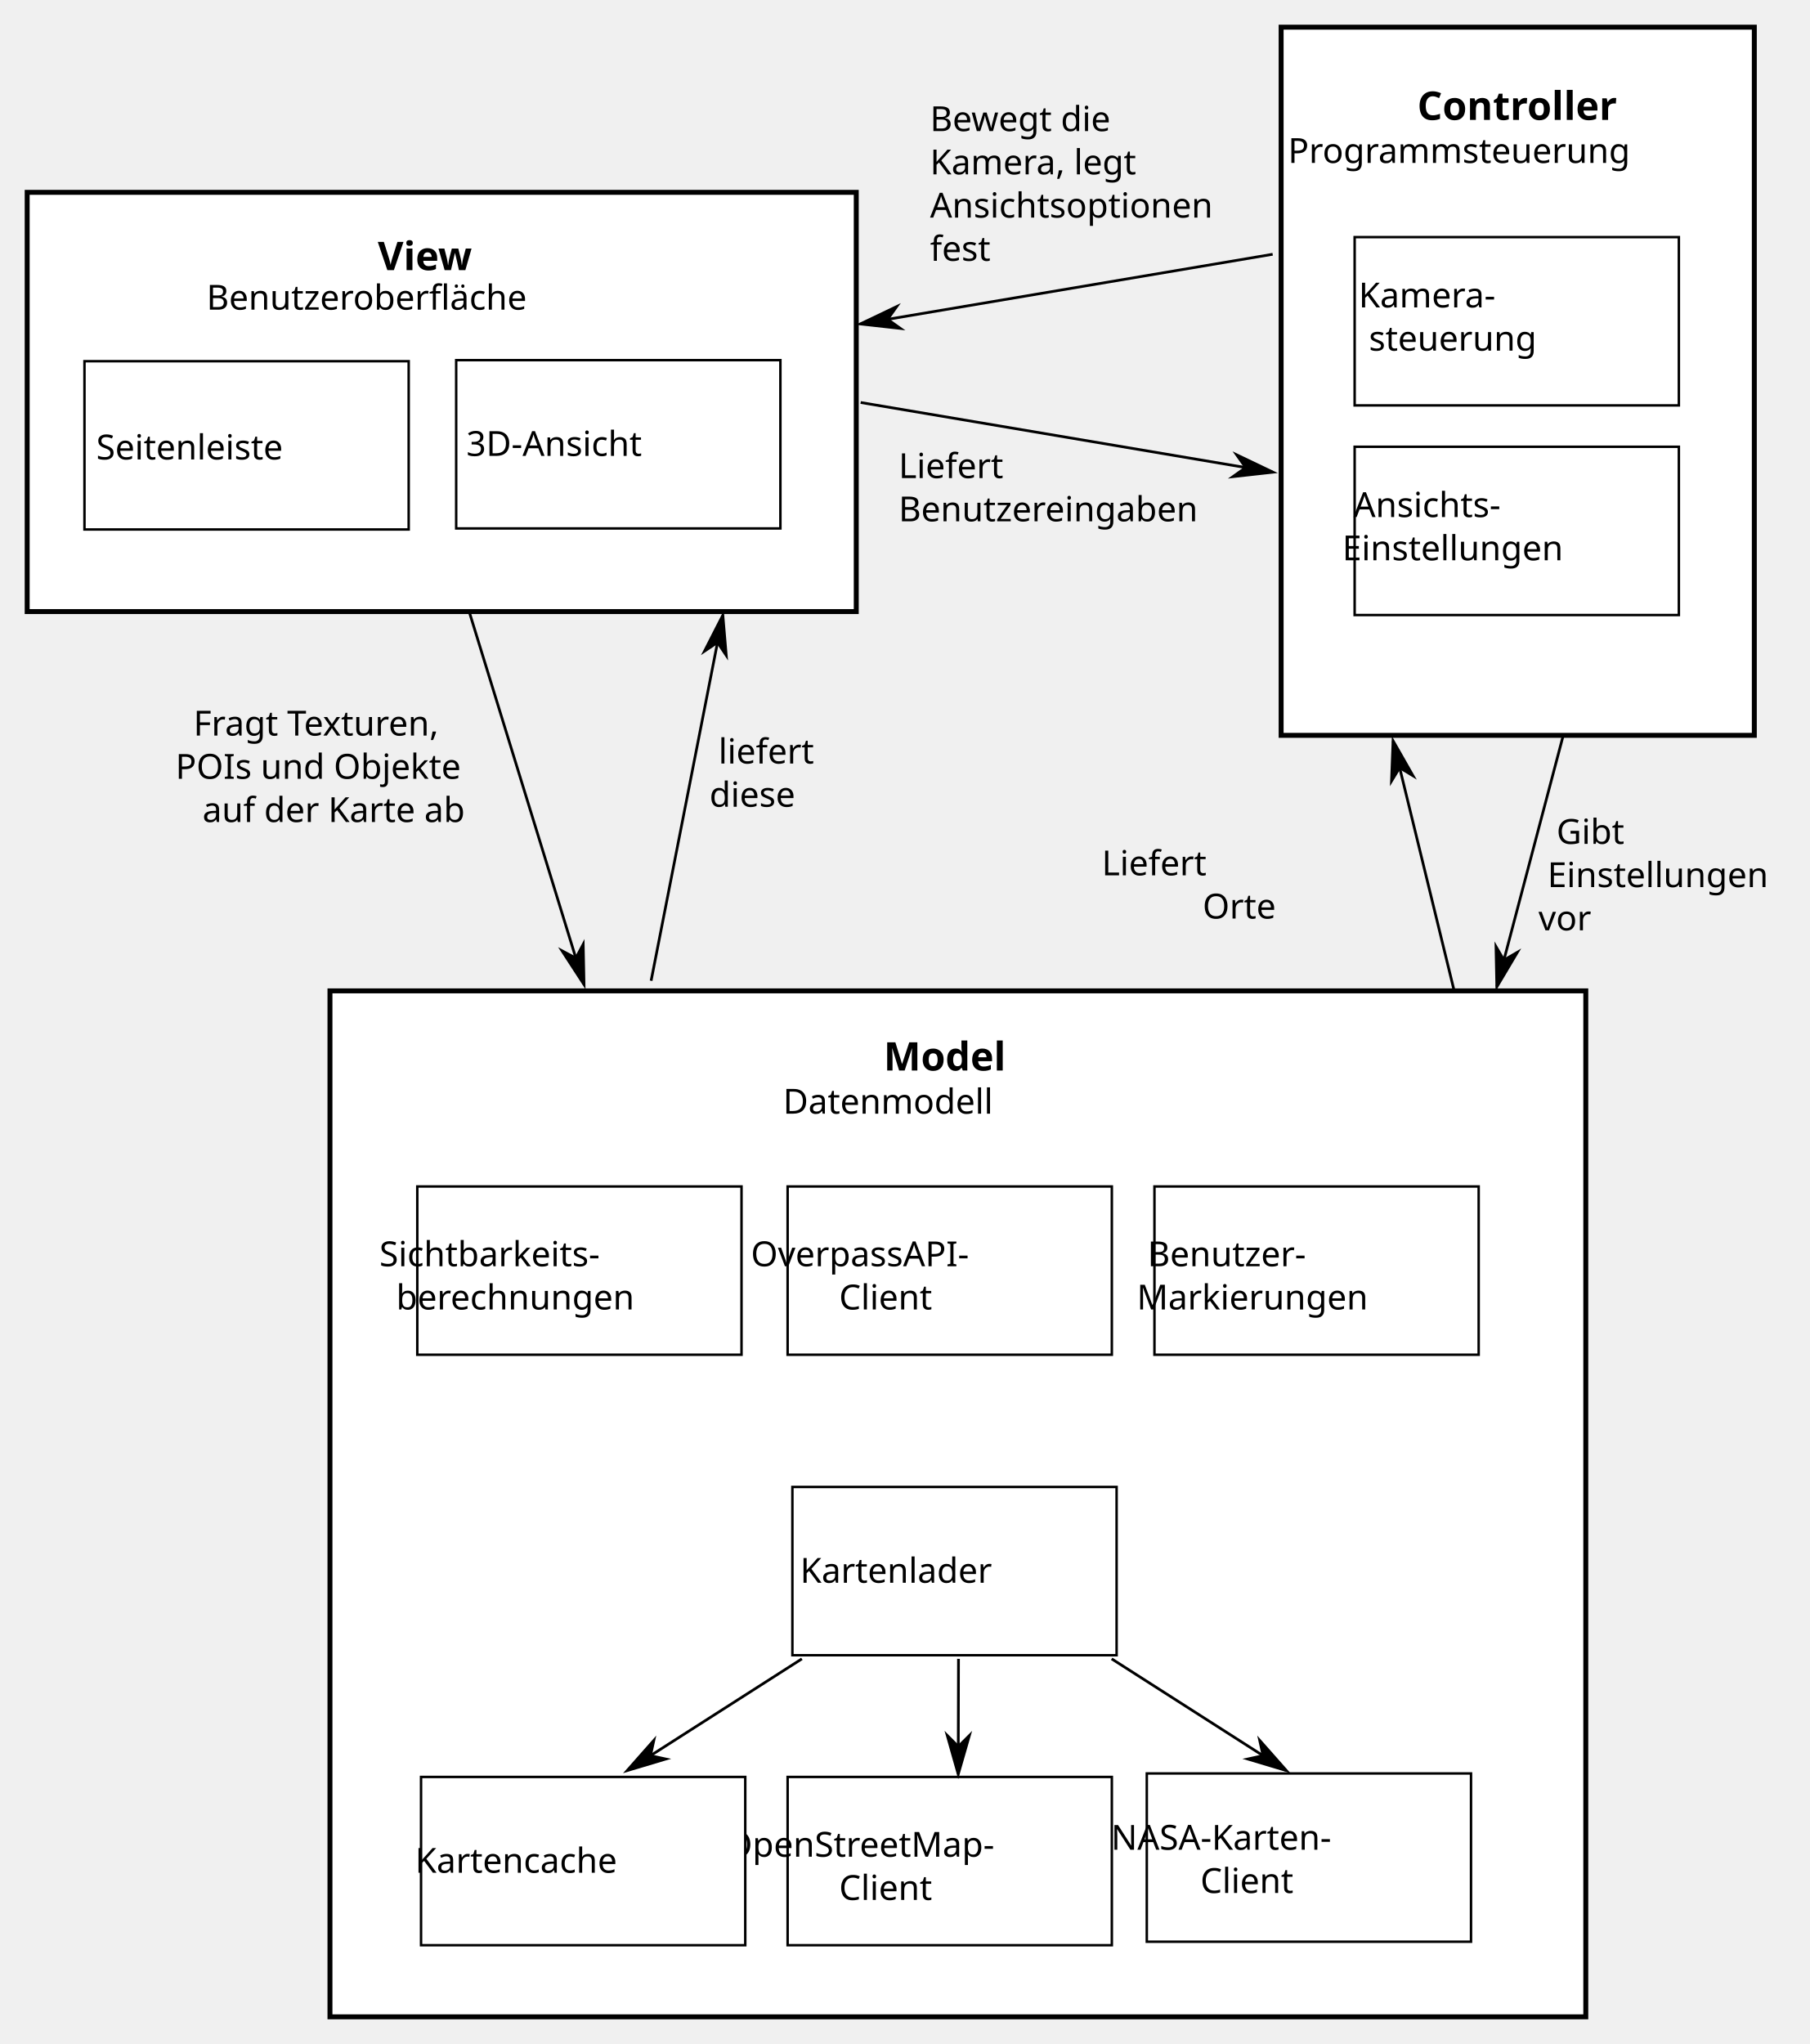
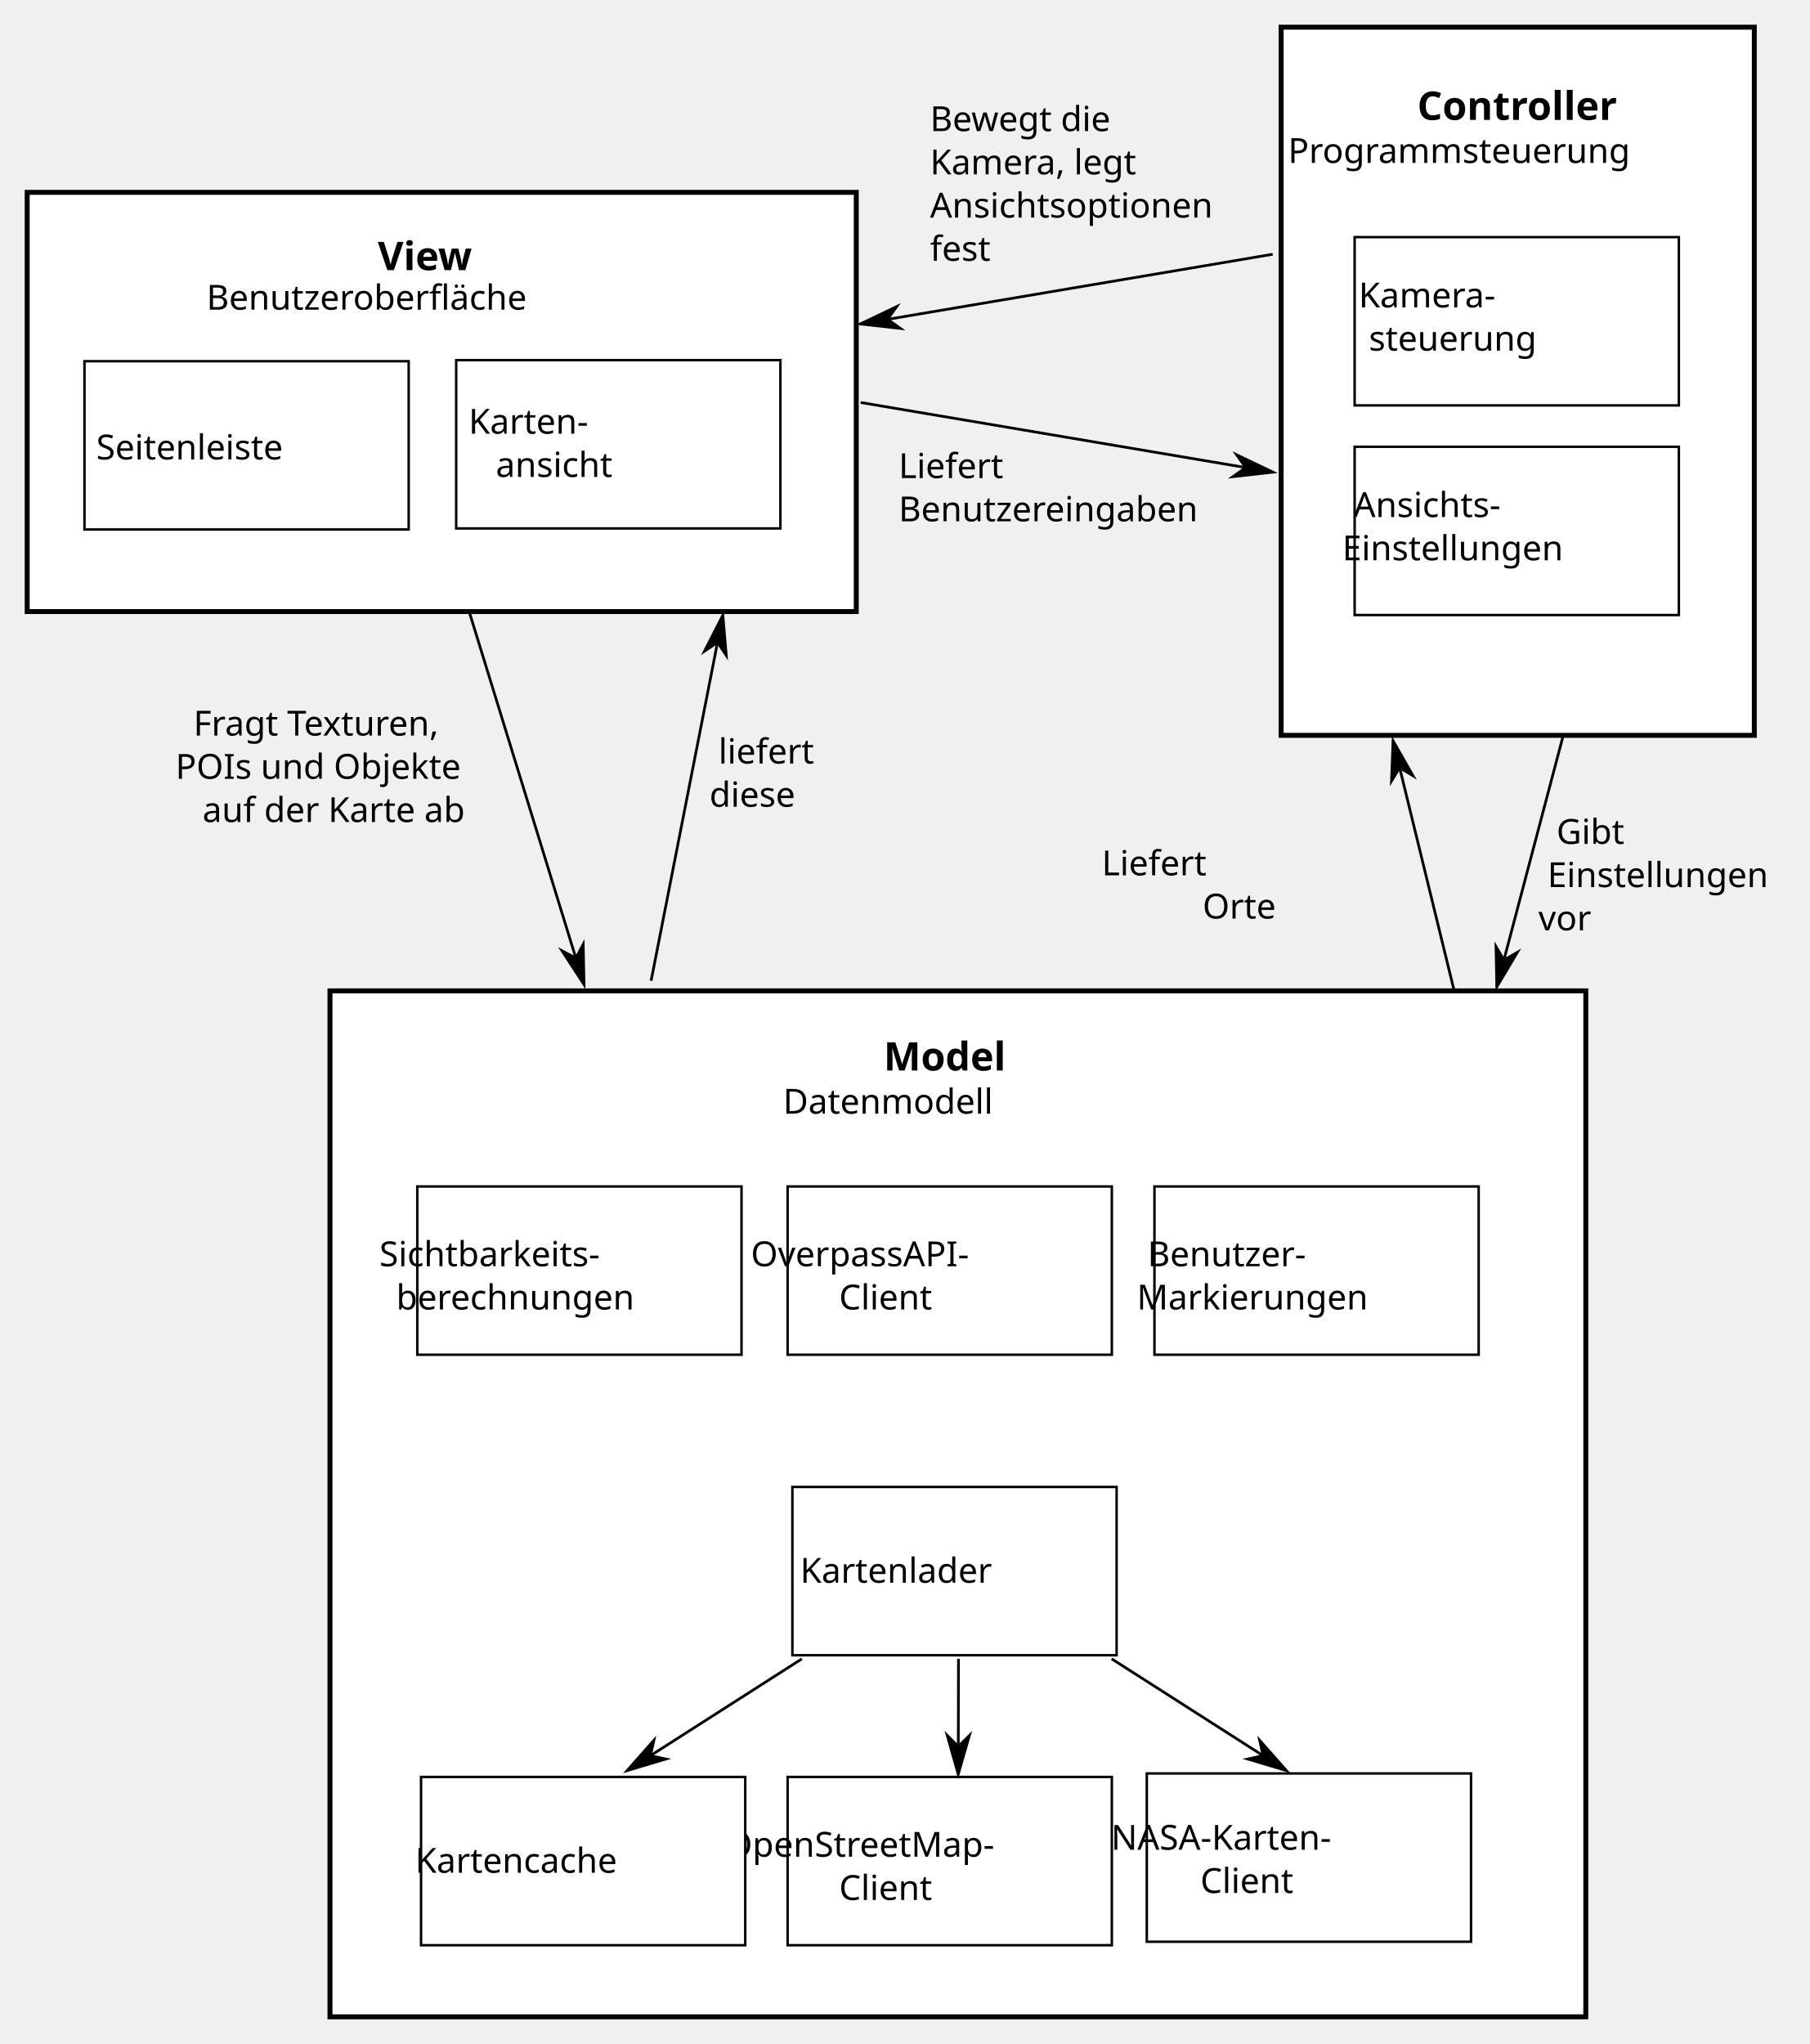
<svg xmlns="http://www.w3.org/2000/svg" width="732.621" height="827.331" id="svg2" version="1.1">
  <defs id="defs4">
    <marker orient="auto" refY="0" refX="0" id="Arrow1Lend" style="overflow:visible">
      <path id="path4040" d="M 0,0 5,-5 -12.5,0 5,5 0,0 z" style="fill-rule:evenodd;stroke:#000000;stroke-width:1pt" transform="matrix(-0.8,0,0,-0.8,-10,0)" />
    </marker>
    <marker orient="auto" refY="0" refX="0" id="Arrow1Mend" style="overflow:visible">
      <path id="path4046" d="M 0,0 5,-5 -12.5,0 5,5 0,0 z" style="fill-rule:evenodd;stroke:#000000;stroke-width:1pt" transform="matrix(-0.4,0,0,-0.4,-4,0)" />
    </marker>
  </defs>
  <g id="layer1" transform="translate(136.0785,127.8323)">
    <rect style="fill:#ffffff;fill-opacity:1;stroke:#000000;stroke-width:2;stroke-miterlimit:4;stroke-opacity:1;stroke-dasharray:none" id="rect2985" width="508.353" height="415.266" x="-2.507" y="273.232" />
    <text xml:space="preserve" style="font-size:40px;font-style:normal;font-weight:normal;line-height:125%;letter-spacing:0px;word-spacing:0px;fill:#000000;fill-opacity:1;stroke:none;font-family:Sans" x="221.62" y="305.478" id="text3755">
      <tspan id="tspan3757" x="221.62" y="305.478" style="font-size:16px;font-weight:bold;-inkscape-font-specification:Sans Bold">Model</tspan>
    </text>
    <rect y="-49.978" x="-125.079" height="169.684" width="335.612" id="rect3759" style="fill:#ffffff;fill-opacity:1;stroke:#000000;stroke-width:2;stroke-miterlimit:4;stroke-opacity:1;stroke-dasharray:none" />
    <text id="text3761" y="-18.494" x="16.849" style="font-size:40px;font-style:normal;font-weight:normal;line-height:125%;letter-spacing:0px;word-spacing:0px;fill:#000000;fill-opacity:1;stroke:none;font-family:Sans" xml:space="preserve">
      <tspan style="font-size:16px;font-weight:bold;-inkscape-font-specification:Sans Bold" y="-18.494" x="16.849" id="tspan3763">View</tspan>
    </text>
    <rect style="fill:#ffffff;fill-opacity:1;stroke:#000000;stroke-width:2;stroke-miterlimit:4;stroke-opacity:1;stroke-dasharray:none" id="rect3778" width="191.548" height="286.637" x="382.517" y="-116.832" />
    <text xml:space="preserve" style="font-size:40px;font-style:normal;font-weight:normal;line-height:125%;letter-spacing:0px;word-spacing:0px;fill:#000000;fill-opacity:1;stroke:none;font-family:Sans" x="437.634" y="-79.305" id="text3780">
      <tspan id="tspan3782" x="437.634" y="-79.305" style="font-size:16px;font-weight:bold;-inkscape-font-specification:Sans Bold">Controller</tspan>
    </text>
    <text xml:space="preserve" style="font-size:40px;font-style:normal;font-weight:normal;text-align:center;line-height:125%;letter-spacing:0px;word-spacing:0px;text-anchor:middle;fill:#000000;fill-opacity:1;stroke:none;font-family:Sans;-inkscape-font-specification:Sans" x="38.341" y="-2.494" id="text3784">
      <tspan id="tspan3786" x="38.341" y="-2.494" style="font-size:14px;font-weight:normal;text-align:center;text-anchor:middle;-inkscape-font-specification:Sans">Benutzeroberfläche</tspan>
    </text>
    <text id="text3788" y="-61.876" x="480.555" style="font-size:40px;font-style:normal;font-weight:normal;text-align:center;line-height:125%;letter-spacing:0px;word-spacing:0px;text-anchor:middle;fill:#000000;fill-opacity:1;stroke:none;font-family:Sans;-inkscape-font-specification:Sans" xml:space="preserve">
      <tspan style="font-size:14px;font-weight:normal;text-align:center;text-anchor:middle;-inkscape-font-specification:Sans" y="-61.876" x="480.555" id="tspan3790">Programmsteuerung</tspan>
    </text>
    <rect style="fill:#ffffff;fill-opacity:1;stroke:#000000;stroke-width:1;stroke-miterlimit:4;stroke-opacity:1;stroke-dasharray:none" id="rect3792" width="131.243" height="68.111" x="-101.886" y="18.372" />
    <text id="text3794" y="58.135" x="-33.345" style="font-size:40px;font-style:normal;font-weight:normal;text-align:center;line-height:125%;letter-spacing:0px;word-spacing:0px;text-anchor:middle;fill:#000000;fill-opacity:1;stroke:none;font-family:Sans;-inkscape-font-specification:Sans" xml:space="preserve">
      <tspan style="font-size:14px;font-weight:normal;text-align:center;text-anchor:middle;-inkscape-font-specification:Sans" y="58.135" x="-33.345" id="tspan3796">Seitenleiste</tspan>
    </text>
    <rect y="17.944" x="48.583" height="68.111" width="131.243" id="rect3798" style="fill:#ffffff;fill-opacity:1;stroke:#000000;stroke-width:1;stroke-miterlimit:4;stroke-opacity:1;stroke-dasharray:none" />
-     <text xml:space="preserve" style="font-size:40px;font-style:normal;font-weight:normal;text-align:center;line-height:125%;letter-spacing:0px;word-spacing:0px;text-anchor:middle;fill:#000000;fill-opacity:1;stroke:none;font-family:Sans;-inkscape-font-specification:Sans" x="114.227" y="56.707" id="text3800">
-       <tspan id="tspan3802" x="114.227" y="56.707" style="font-size:14px;font-weight:normal;text-align:center;text-anchor:middle;-inkscape-font-specification:Sans">3D-Ansicht</tspan>
+     <text xml:space="preserve" style="font-size:40px;font-style:normal;font-weight:normal;text-align:center;line-height:125%;letter-spacing:0px;word-spacing:0px;text-anchor:middle;fill:#000000;fill-opacity:1;stroke:none;font-family:Sans;-inkscape-font-specification:Sans" x="114.227" y="47.707" id="text3800">
+       <tspan id="tspan3802" x="114.227" y="47.707" style="font-size:14px;font-weight:normal;text-align:center;text-anchor:middle;-inkscape-font-specification:Sans">Karten-</tspan>
+       <tspan x="114.227" y="65.207" style="font-size:14px;font-weight:normal;text-align:center;text-anchor:middle;-inkscape-font-specification:Sans" id="tspan3072">ansicht</tspan>
    </text>
    <rect y="591.405" x="182.749" height="68.111" width="131.243" id="rect3804" style="fill:#ffffff;fill-opacity:1;stroke:#000000;stroke-width:1;stroke-miterlimit:4;stroke-opacity:1;stroke-dasharray:none" />
    <text xml:space="preserve" style="font-size:40px;font-style:normal;font-weight:normal;text-align:center;line-height:125%;letter-spacing:0px;word-spacing:0px;text-anchor:middle;fill:#000000;fill-opacity:1;stroke:none;font-family:Sans;-inkscape-font-specification:Sans" x="248.41" y="623.696" id="text3806">
      <tspan id="tspan3808" x="248.41" y="623.696" style="font-size:14px;font-weight:normal;text-align:center;text-anchor:middle;-inkscape-font-specification:Sans">OpenStreetMap-</tspan>
      <tspan x="248.41" y="641.196" style="font-size:14px;font-weight:normal;text-align:center;text-anchor:middle;-inkscape-font-specification:Sans" id="tspan3843">Client</tspan>
    </text>
    <rect style="fill:#ffffff;fill-opacity:1;stroke:#000000;stroke-width:1;stroke-miterlimit:4;stroke-opacity:1;stroke-dasharray:none" id="rect3810" width="131.243" height="68.111" x="34.361" y="591.405" />
    <text id="text3812" y="630.181" x="98.846" style="font-size:40px;font-style:normal;font-weight:normal;text-align:center;line-height:125%;letter-spacing:0px;word-spacing:0px;text-anchor:middle;fill:#000000;fill-opacity:1;stroke:none;font-family:Sans;-inkscape-font-specification:Sans" xml:space="preserve">
      <tspan style="font-size:14px;font-weight:normal;text-align:center;text-anchor:middle;-inkscape-font-specification:Sans" y="630.181" x="98.846" id="tspan3814">Kartencache</tspan>
    </text>
    <rect y="474.028" x="184.679" height="68.111" width="131.243" id="rect3816" style="fill:#ffffff;fill-opacity:1;stroke:#000000;stroke-width:1;stroke-miterlimit:4;stroke-opacity:1;stroke-dasharray:none" />
    <text xml:space="preserve" style="font-size:40px;font-style:normal;font-weight:normal;text-align:center;line-height:125%;letter-spacing:0px;word-spacing:0px;text-anchor:middle;fill:#000000;fill-opacity:1;stroke:none;font-family:Sans;-inkscape-font-specification:Sans" x="252.652" y="512.801" id="text3818">
      <tspan id="tspan3820" x="252.652" y="512.801" style="font-size:14px;font-weight:normal;text-align:center;text-anchor:middle;-inkscape-font-specification:Sans">Kartenlader</tspan>
    </text>
    <rect style="fill:#ffffff;fill-opacity:1;stroke:#000000;stroke-width:1;stroke-miterlimit:4;stroke-opacity:1;stroke-dasharray:none" id="rect3835" width="131.243" height="68.111" x="328.143" y="589.991" />
    <text id="text3837" y="620.868" x="394.659" style="font-size:40px;font-style:normal;font-weight:normal;text-align:center;line-height:125%;letter-spacing:0px;word-spacing:0px;text-anchor:middle;fill:#000000;fill-opacity:1;stroke:none;font-family:Sans;-inkscape-font-specification:Sans" xml:space="preserve">
      <tspan style="font-size:14px;font-weight:normal;text-align:center;text-anchor:middle;-inkscape-font-specification:Sans" y="620.868" x="394.659" id="tspan3845">NASA-Karten-</tspan>
      <tspan style="font-size:14px;font-weight:normal;text-align:center;text-anchor:middle;-inkscape-font-specification:Sans" y="638.368" x="394.659" id="tspan3849">Client</tspan>
    </text>
    <path style="fill:none;stroke:#000000;stroke-width:1.101px;stroke-linecap:butt;stroke-linejoin:miter;stroke-opacity:1;marker-end:url(#Arrow1Lend)" d="m 188.525,543.597 -70.61,45.154" id="path3851" />
    <path id="path4663" d="m 313.915,543.597 70.61,45.154" style="fill:none;stroke:#000000;stroke-width:1.101px;stroke-linecap:butt;stroke-linejoin:miter;stroke-opacity:1;marker-end:url(#Arrow1Lend)" />
    <path style="fill:none;stroke:#000000;stroke-width:1.101px;stroke-linecap:butt;stroke-linejoin:miter;stroke-opacity:1;marker-end:url(#Arrow1Lend)" d="m 251.915,543.597 -0.101,46.569" id="path4665" />
    <text id="text4667" y="322.935" x="249.384" style="font-size:40px;font-style:normal;font-weight:normal;text-align:center;line-height:125%;letter-spacing:0px;word-spacing:0px;text-anchor:middle;fill:#000000;fill-opacity:1;stroke:none;font-family:Sans;-inkscape-font-specification:Sans" xml:space="preserve">
      <tspan style="font-size:14px;font-weight:normal;text-align:center;text-anchor:middle;-inkscape-font-specification:Sans" y="322.935" x="249.384" id="tspan4669">Datenmodell</tspan>
    </text>
    <rect style="fill:#ffffff;fill-opacity:1;stroke:#000000;stroke-width:1;stroke-miterlimit:4;stroke-opacity:1;stroke-dasharray:none" id="rect4671" width="131.243" height="68.111" x="182.749" y="352.403" />
    <text id="text4673" y="384.694" x="248.41" style="font-size:40px;font-style:normal;font-weight:normal;text-align:center;line-height:125%;letter-spacing:0px;word-spacing:0px;text-anchor:middle;fill:#000000;fill-opacity:1;stroke:none;font-family:Sans;-inkscape-font-specification:Sans" xml:space="preserve">
      <tspan style="font-size:14px;font-weight:normal;text-align:center;text-anchor:middle;-inkscape-font-specification:Sans" y="384.694" x="248.41" id="tspan4675">OverpassAPI-</tspan>
      <tspan id="tspan4677" style="font-size:14px;font-weight:normal;text-align:center;text-anchor:middle;-inkscape-font-specification:Sans" y="402.194" x="248.41">Client</tspan>
    </text>
    <rect y="352.403" x="32.842" height="68.111" width="131.243" id="rect4679" style="fill:#ffffff;fill-opacity:1;stroke:#000000;stroke-width:1;stroke-miterlimit:4;stroke-opacity:1;stroke-dasharray:none" />
    <text xml:space="preserve" style="font-size:40px;font-style:normal;font-weight:normal;text-align:center;line-height:125%;letter-spacing:0px;word-spacing:0px;text-anchor:middle;fill:#000000;fill-opacity:1;stroke:none;font-family:Sans;-inkscape-font-specification:Sans" x="98.503" y="384.694" id="text4681">
      <tspan x="98.503" y="384.694" style="font-size:14px;font-weight:normal;text-align:center;text-anchor:middle;-inkscape-font-specification:Sans" id="tspan4685">Sichtbarkeits-</tspan>
      <tspan x="98.503" y="402.194" style="font-size:14px;font-weight:normal;text-align:center;text-anchor:middle;-inkscape-font-specification:Sans" id="tspan4689">berechnungen</tspan>
    </text>
    <rect y="352.403" x="331.241" height="68.111" width="131.243" id="rect4691" style="fill:#ffffff;fill-opacity:1;stroke:#000000;stroke-width:1;stroke-miterlimit:4;stroke-opacity:1;stroke-dasharray:none" />
    <text xml:space="preserve" style="font-size:40px;font-style:normal;font-weight:normal;text-align:center;line-height:125%;letter-spacing:0px;word-spacing:0px;text-anchor:middle;fill:#000000;fill-opacity:1;stroke:none;font-family:Sans;-inkscape-font-specification:Sans" x="396.902" y="384.694" id="text4693">
      <tspan x="396.902" y="384.694" style="font-size:14px;font-weight:normal;text-align:center;text-anchor:middle;-inkscape-font-specification:Sans" id="tspan4697">Benutzer-</tspan>
      <tspan x="396.902" y="402.194" style="font-size:14px;font-weight:normal;text-align:center;text-anchor:middle;-inkscape-font-specification:Sans" id="tspan4701">Markierungen</tspan>
    </text>
    <rect y="-31.853" x="412.278" height="68.111" width="131.243" id="rect4703" style="fill:#ffffff;fill-opacity:1;stroke:#000000;stroke-width:1;stroke-miterlimit:4;stroke-opacity:1;stroke-dasharray:none" />
    <text xml:space="preserve" style="font-size:40px;font-style:normal;font-weight:normal;text-align:center;line-height:125%;letter-spacing:0px;word-spacing:0px;text-anchor:middle;fill:#000000;fill-opacity:1;stroke:none;font-family:Sans;-inkscape-font-specification:Sans" x="477.99" y="-3.404" id="text4705">
      <tspan id="tspan4707" x="477.99" y="-3.404" style="font-size:14px;font-weight:normal;text-align:center;text-anchor:middle;-inkscape-font-specification:Sans">Kamera-</tspan>
      <tspan x="477.99" y="14.096" style="font-size:14px;font-weight:normal;text-align:center;text-anchor:middle;-inkscape-font-specification:Sans" id="tspan4709">steuerung</tspan>
    </text>
    <rect style="fill:#ffffff;fill-opacity:1;stroke:#000000;stroke-width:1;stroke-miterlimit:4;stroke-opacity:1;stroke-dasharray:none" id="rect4711" width="131.243" height="68.111" x="412.278" y="53" />
    <text id="text4713" y="81.449" x="477.99" style="font-size:40px;font-style:normal;font-weight:normal;text-align:center;line-height:125%;letter-spacing:0px;word-spacing:0px;text-anchor:middle;fill:#000000;fill-opacity:1;stroke:none;font-family:Sans;-inkscape-font-specification:Sans" xml:space="preserve">
      <tspan id="tspan4717" style="font-size:14px;font-weight:normal;text-align:center;text-anchor:middle;-inkscape-font-specification:Sans" y="81.449" x="477.99">Ansichts-</tspan>
      <tspan style="font-size:14px;font-weight:normal;text-align:center;text-anchor:middle;-inkscape-font-specification:Sans" y="98.949" x="477.99" id="tspan4721">Einstellungen</tspan>
    </text>
    <path id="path4723" d="M 496.633,170.144 469.864,271.482" style="fill:none;stroke:#000000;stroke-width:1.101px;stroke-linecap:butt;stroke-linejoin:miter;stroke-opacity:1;marker-end:url(#Arrow1Lend)" />
    <path style="fill:none;stroke:#000000;stroke-width:1.101px;stroke-linecap:butt;stroke-linejoin:miter;stroke-opacity:1;marker-end:url(#Arrow1Lend)" d="M 127.49,269.139 156.502,121.333" id="path4725" />
    <path id="path4727" d="M 53.724,119.333 100.293,270.553" style="fill:none;stroke:#000000;stroke-width:1.101px;stroke-linecap:butt;stroke-linejoin:miter;stroke-opacity:1;marker-end:url(#Arrow1Lend)" />
    <text xml:space="preserve" style="font-size:40px;font-style:normal;font-weight:normal;line-height:125%;letter-spacing:0px;word-spacing:0px;fill:#000000;fill-opacity:1;stroke:none;font-family:Sans" x="-72.326" y="169.893" id="text4729">
      <tspan id="tspan4731" x="-72.326" y="169.893" style="font-size:14px">    Fragt Texturen, </tspan>
      <tspan x="-72.326" y="187.393" style="font-size:14px" id="tspan4733">  POIs und Objekte </tspan>
      <tspan x="-72.326" y="204.893" style="font-size:14px" id="tspan4735">     auf der Karte ab</tspan>
    </text>
    <text id="text4737" y="181.207" x="151.111" style="font-size:40px;font-style:normal;font-weight:normal;text-align:start;line-height:125%;letter-spacing:0px;word-spacing:0px;text-anchor:start;fill:#000000;fill-opacity:1;stroke:none;font-family:Sans" xml:space="preserve">
      <tspan id="tspan4743" style="font-size:14px;text-align:start;text-anchor:start" y="181.207" x="151.111"> liefert</tspan>
      <tspan style="font-size:14px;text-align:start;text-anchor:start" y="198.707" x="151.111" id="tspan4750">diese</tspan>
    </text>
    <text xml:space="preserve" style="font-size:40px;font-style:normal;font-weight:normal;text-align:start;line-height:125%;letter-spacing:0px;word-spacing:0px;text-anchor:start;fill:#000000;fill-opacity:1;stroke:none;font-family:Sans" x="479.41" y="213.734" id="text4752">
      <tspan id="tspan4756" x="479.41" y="213.734" style="font-size:14px;text-align:start;text-anchor:start">    Gibt</tspan>
      <tspan x="479.41" y="231.234" style="font-size:14px;text-align:start;text-anchor:start" id="tspan4762">   Einstellungen</tspan>
      <tspan x="479.41" y="248.734" style="font-size:14px;text-align:start;text-anchor:start" id="tspan4760">  vor</tspan>
    </text>
    <path style="fill:none;stroke:#000000;stroke-width:1.101px;stroke-linecap:butt;stroke-linejoin:miter;stroke-opacity:1;marker-end:url(#Arrow1Lend)" d="M 452.633,273.482 427.864,172.144" id="path4764" />
    <text id="text4766" y="226.461" x="435.222" style="font-size:40px;font-style:normal;font-weight:normal;text-align:start;line-height:125%;letter-spacing:0px;word-spacing:0px;text-anchor:start;fill:#000000;fill-opacity:1;stroke:none;font-family:Sans" xml:space="preserve">
      <tspan id="tspan4772" style="font-size:14px;text-align:end;text-anchor:end" y="226.461" x="439.679">Liefert    </tspan>
      <tspan style="font-size:14px;text-align:end;text-anchor:end" y="243.961" x="439.679" id="tspan4781">Orte  </tspan>
    </text>
    <path id="path4785" d="M 379.094,-24.917 212.317,3.267" style="fill:none;stroke:#000000;stroke-width:1.101px;stroke-linecap:butt;stroke-linejoin:miter;stroke-opacity:1;marker-end:url(#Arrow1Lend)" />
    <text id="text4787" y="-74.766" x="240.408" style="font-size:40px;font-style:normal;font-weight:normal;text-align:start;line-height:125%;letter-spacing:0px;word-spacing:0px;text-anchor:start;fill:#000000;fill-opacity:1;stroke:none;font-family:Sans" xml:space="preserve">
      <tspan id="tspan4793" style="font-size:14px;text-align:start;text-anchor:start" y="-74.766" x="240.408">Bewegt die </tspan>
      <tspan style="font-size:14px;text-align:start;text-anchor:start" y="-57.266" x="240.408" id="tspan4800">Kamera, legt </tspan>
      <tspan style="font-size:14px;text-align:start;text-anchor:start" y="-39.766" x="240.408" id="tspan4808">Ansichtsoptionen</tspan>
      <tspan style="font-size:14px;text-align:start;text-anchor:start" y="-22.266" x="240.408" id="tspan4802">fest</tspan>
    </text>
    <path style="fill:none;stroke:#000000;stroke-width:1.101px;stroke-linecap:butt;stroke-linejoin:miter;stroke-opacity:1;marker-end:url(#Arrow1Lend)" d="M 212.317,35.083 379.094,63.267" id="path4810" />
    <text xml:space="preserve" style="font-size:40px;font-style:normal;font-weight:normal;text-align:start;line-height:125%;letter-spacing:0px;word-spacing:0px;text-anchor:start;fill:#000000;fill-opacity:1;stroke:none;font-family:Sans" x="227.68" y="65.678" id="text4812">
      <tspan id="tspan4820" x="227.68" y="65.678" style="font-size:14px;text-align:start;text-anchor:start">Liefert </tspan>
      <tspan x="227.68" y="83.178" style="font-size:14px;text-align:start;text-anchor:start" id="tspan4831">Benutzereingaben</tspan>
    </text>
  </g>
</svg>
